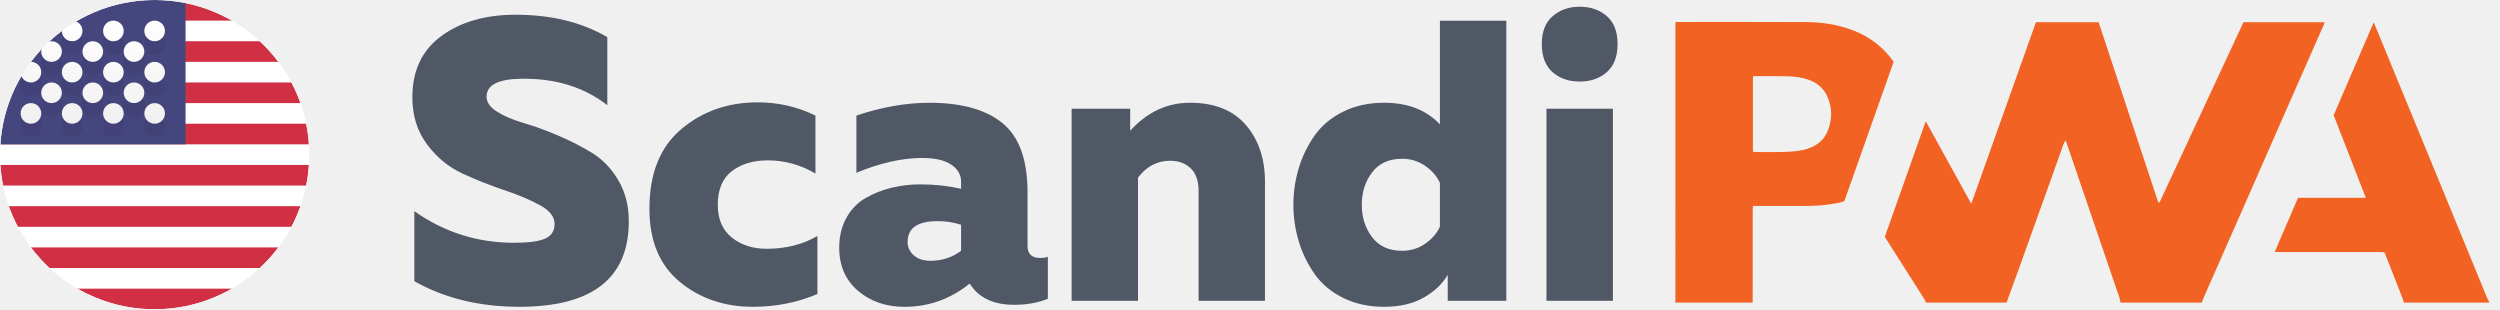
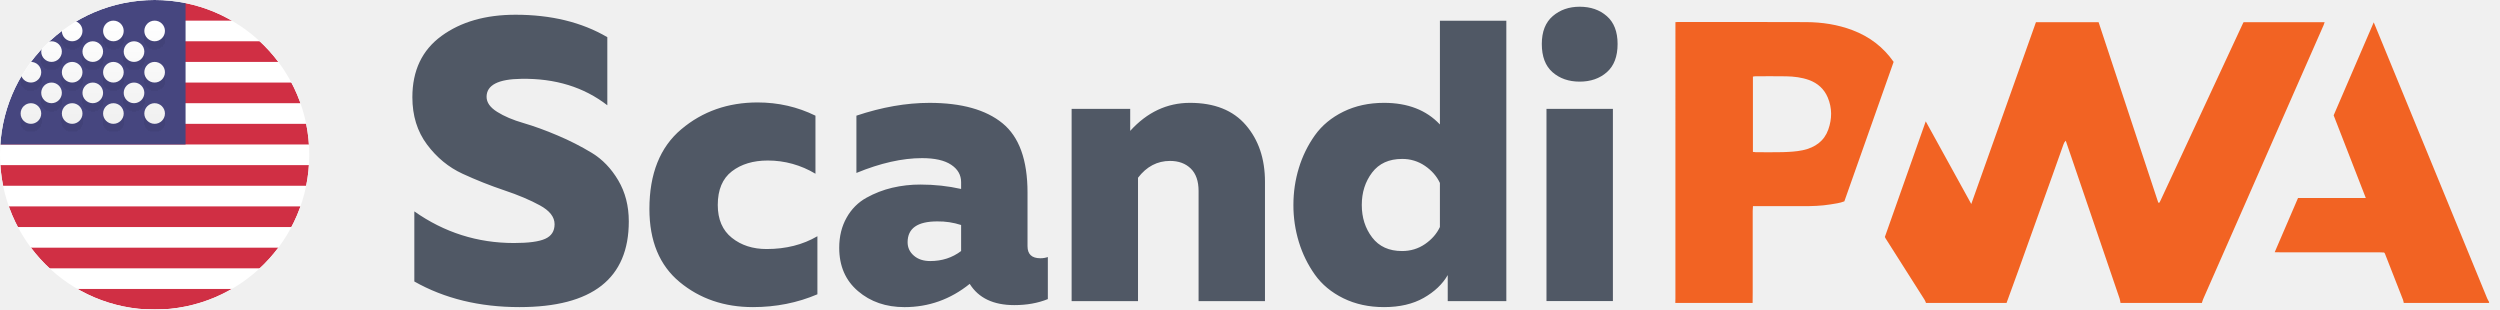
- <svg xmlns="http://www.w3.org/2000/svg" width="194" height="24" viewBox="0 0 194 24" fill="none">
+ <svg xmlns="http://www.w3.org/2000/svg" width="323" height="40" viewBox="0 0 323 40" fill="none">
  <g clip-path="url(#clip0)">
-     <rect width="33.6" height="24" rx="2" fill="white" />
-     <mask id="mask0" mask-type="alpha" maskUnits="userSpaceOnUse" x="0" y="0" width="34" height="24">
-       <rect width="33.6" height="24" rx="2" fill="white" />
+     <rect width="55.942" height="40" rx="2" fill="white" />
+     <mask id="mask0" mask-type="alpha" maskUnits="userSpaceOnUse" x="0" y="0" width="56" height="40">
+       <rect width="55.942" height="40" rx="2" fill="white" />
    </mask>
    <g mask="url(#mask0)">
-       <path fill-rule="evenodd" clip-rule="evenodd" d="M33.6 0H0V1.6H33.6V0ZM33.6 3.2H0V4.8H33.6V3.2ZM0 6.4H33.6V8H0V6.4ZM33.6 9.6H0V11.2H33.6V9.6ZM0 12.8H33.6V14.4H0V12.8ZM33.6 16H0V17.6H33.6V16ZM0 19.2H33.6V20.8H0V19.2ZM33.6 22.4H0V24H33.6V22.4Z" fill="#D02F44" />
-       <rect width="14.4" height="11.2" fill="#46467F" />
+       <path fill-rule="evenodd" clip-rule="evenodd" d="M55.942 0H0V2.667H55.942V0ZM55.942 5.333H0V8H55.942V5.333ZM0 10.667H55.942V13.333H0V10.667ZM55.942 16H0V18.666H55.942V16ZM0 21.334H55.942V24H0V21.334ZM55.942 26.667H0V29.334H55.942V26.667ZM0 32H55.942V34.667H0V32ZM55.942 37.333H0V40H55.942V37.333Z" fill="#D02F44" />
+       <rect width="23.975" height="18.667" fill="#46467F" />
      <g filter="url(#filter0_d)">
-         <path fill-rule="evenodd" clip-rule="evenodd" d="M3.2 2.4C3.2 2.842 2.842 3.2 2.4 3.2C1.958 3.2 1.6 2.842 1.6 2.4C1.6 1.959 1.958 1.6 2.4 1.6C2.842 1.6 3.2 1.959 3.2 2.4ZM6.4 2.4C6.4 2.842 6.042 3.2 5.6 3.2C5.158 3.2 4.8 2.842 4.8 2.4C4.8 1.959 5.158 1.6 5.6 1.6C6.042 1.6 6.4 1.959 6.4 2.4ZM8.8 3.2C9.241 3.2 9.6 2.842 9.6 2.4C9.6 1.959 9.241 1.6 8.8 1.6C8.358 1.6 8 1.959 8 2.4C8 2.842 8.358 3.2 8.8 3.2ZM12.8 2.4C12.8 2.842 12.442 3.2 12 3.2C11.558 3.2 11.2 2.842 11.2 2.4C11.2 1.959 11.558 1.6 12 1.6C12.442 1.6 12.8 1.959 12.8 2.4ZM4 4.801C4.441 4.801 4.8 4.442 4.8 4.001C4.8 3.559 4.441 3.201 4 3.201C3.558 3.201 3.2 3.559 3.2 4.001C3.2 4.442 3.558 4.801 4 4.801ZM8 4.001C8 4.442 7.642 4.801 7.2 4.801C6.758 4.801 6.4 4.442 6.4 4.001C6.4 3.559 6.758 3.201 7.2 3.201C7.642 3.201 8 3.559 8 4.001ZM10.4 4.801C10.842 4.801 11.2 4.442 11.2 4.001C11.2 3.559 10.842 3.201 10.4 3.201C9.958 3.201 9.6 3.559 9.6 4.001C9.6 4.442 9.958 4.801 10.4 4.801ZM12.8 5.6C12.8 6.042 12.442 6.4 12 6.4C11.558 6.4 11.2 6.042 11.2 5.6C11.2 5.158 11.558 4.8 12 4.8C12.442 4.8 12.8 5.158 12.8 5.6ZM8.8 6.4C9.241 6.4 9.6 6.042 9.6 5.6C9.6 5.158 9.241 4.8 8.8 4.8C8.358 4.8 8 5.158 8 5.6C8 6.042 8.358 6.4 8.8 6.4ZM6.4 5.6C6.4 6.042 6.042 6.4 5.6 6.4C5.158 6.4 4.8 6.042 4.8 5.6C4.8 5.158 5.158 4.8 5.6 4.8C6.042 4.8 6.4 5.158 6.4 5.6ZM2.4 6.4C2.842 6.4 3.2 6.042 3.2 5.6C3.2 5.158 2.842 4.8 2.4 4.8C1.958 4.8 1.6 5.158 1.6 5.6C1.6 6.042 1.958 6.4 2.4 6.4ZM4.8 7.2C4.8 7.642 4.441 8 4 8C3.558 8 3.2 7.642 3.2 7.2C3.2 6.758 3.558 6.4 4 6.4C4.441 6.4 4.8 6.758 4.8 7.2ZM7.2 8C7.642 8 8 7.642 8 7.2C8 6.758 7.642 6.4 7.2 6.4C6.758 6.4 6.4 6.758 6.4 7.2C6.4 7.642 6.758 8 7.2 8ZM11.2 7.2C11.2 7.642 10.842 8 10.4 8C9.958 8 9.6 7.642 9.6 7.2C9.6 6.758 9.958 6.4 10.4 6.4C10.842 6.4 11.2 6.758 11.2 7.2ZM12 9.601C12.442 9.601 12.8 9.242 12.8 8.801C12.8 8.359 12.442 8.001 12 8.001C11.558 8.001 11.2 8.359 11.2 8.801C11.2 9.242 11.558 9.601 12 9.601ZM9.6 8.801C9.6 9.242 9.241 9.601 8.8 9.601C8.358 9.601 8 9.242 8 8.801C8 8.359 8.358 8.001 8.8 8.001C9.241 8.001 9.6 8.359 9.6 8.801ZM5.6 9.601C6.042 9.601 6.4 9.242 6.4 8.801C6.4 8.359 6.042 8.001 5.6 8.001C5.158 8.001 4.8 8.359 4.8 8.801C4.8 9.242 5.158 9.601 5.6 9.601ZM3.2 8.801C3.2 9.242 2.842 9.601 2.4 9.601C1.958 9.601 1.6 9.242 1.6 8.801C1.6 8.359 1.958 8.001 2.4 8.001C2.842 8.001 3.2 8.359 3.2 8.801Z" fill="url(#paint0_linear)" />
+         <path fill-rule="evenodd" clip-rule="evenodd" d="M5.327 3.999C5.327 4.736 4.731 5.333 3.996 5.333C3.26 5.333 2.664 4.736 2.664 3.999C2.664 3.263 3.26 2.666 3.996 2.666C4.731 2.666 5.327 3.263 5.327 3.999ZM10.656 3.999C10.656 4.736 10.059 5.333 9.324 5.333C8.588 5.333 7.992 4.736 7.992 3.999C7.992 3.263 8.588 2.666 9.324 2.666C10.059 2.666 10.656 3.263 10.656 3.999ZM14.651 5.333C15.386 5.333 15.983 4.736 15.983 3.999C15.983 3.263 15.386 2.666 14.651 2.666C13.915 2.666 13.319 3.263 13.319 3.999C13.319 4.736 13.915 5.333 14.651 5.333ZM21.311 3.999C21.311 4.736 20.715 5.333 19.979 5.333C19.243 5.333 18.647 4.736 18.647 3.999C18.647 3.263 19.243 2.666 19.979 2.666C20.715 2.666 21.311 3.263 21.311 3.999ZM6.659 7.999C7.395 7.999 7.991 7.402 7.991 6.666C7.991 5.93 7.395 5.333 6.659 5.333C5.924 5.333 5.327 5.93 5.327 6.666C5.327 7.402 5.924 7.999 6.659 7.999ZM13.319 6.666C13.319 7.402 12.723 7.999 11.987 7.999C11.252 7.999 10.655 7.402 10.655 6.666C10.655 5.93 11.252 5.333 11.987 5.333C12.723 5.333 13.319 5.93 13.319 6.666ZM17.315 7.999C18.051 7.999 18.647 7.402 18.647 6.666C18.647 5.93 18.051 5.333 17.315 5.333C16.58 5.333 15.983 5.93 15.983 6.666C15.983 7.402 16.58 7.999 17.315 7.999ZM21.311 9.333C21.311 10.069 20.715 10.666 19.979 10.666C19.243 10.666 18.647 10.069 18.647 9.333C18.647 8.596 19.243 7.999 19.979 7.999C20.715 7.999 21.311 8.596 21.311 9.333ZM14.651 10.666C15.386 10.666 15.983 10.069 15.983 9.333C15.983 8.596 15.386 7.999 14.651 7.999C13.915 7.999 13.319 8.596 13.319 9.333C13.319 10.069 13.915 10.666 14.651 10.666ZM10.656 9.333C10.656 10.069 10.059 10.666 9.324 10.666C8.588 10.666 7.992 10.069 7.992 9.333C7.992 8.596 8.588 7.999 9.324 7.999C10.059 7.999 10.656 8.596 10.656 9.333ZM3.996 10.666C4.731 10.666 5.327 10.069 5.327 9.333C5.327 8.596 4.731 7.999 3.996 7.999C3.26 7.999 2.664 8.596 2.664 9.333C2.664 10.069 3.26 10.666 3.996 10.666ZM7.991 11.999C7.991 12.736 7.395 13.333 6.659 13.333C5.924 13.333 5.327 12.736 5.327 11.999C5.327 11.263 5.924 10.666 6.659 10.666C7.395 10.666 7.991 11.263 7.991 11.999ZM11.987 13.333C12.723 13.333 13.319 12.736 13.319 11.999C13.319 11.263 12.723 10.666 11.987 10.666C11.252 10.666 10.655 11.263 10.655 11.999C10.655 12.736 11.252 13.333 11.987 13.333ZM18.647 11.999C18.647 12.736 18.051 13.333 17.315 13.333C16.58 13.333 15.983 12.736 15.983 11.999C15.983 11.263 16.58 10.666 17.315 10.666C18.051 10.666 18.647 11.263 18.647 11.999ZM19.979 15.999C20.715 15.999 21.311 15.402 21.311 14.666C21.311 13.93 20.715 13.333 19.979 13.333C19.243 13.333 18.647 13.93 18.647 14.666C18.647 15.402 19.243 15.999 19.979 15.999ZM15.983 14.666C15.983 15.402 15.386 15.999 14.651 15.999C13.915 15.999 13.319 15.402 13.319 14.666C13.319 13.93 13.915 13.333 14.651 13.333C15.386 13.333 15.983 13.93 15.983 14.666ZM9.324 15.999C10.059 15.999 10.656 15.402 10.656 14.666C10.656 13.93 10.059 13.333 9.324 13.333C8.588 13.333 7.992 13.93 7.992 14.666C7.992 15.402 8.588 15.999 9.324 15.999ZM5.327 14.666C5.327 15.402 4.731 15.999 3.996 15.999C3.26 15.999 2.664 15.402 2.664 14.666C2.664 13.93 3.26 13.333 3.996 13.333C4.731 13.333 5.327 13.93 5.327 14.666Z" fill="url(#paint0_linear)" />
      </g>
    </g>
  </g>
  <g clip-path="url(#clip1)">
-     <path d="M149.456 23.481C149.422 23.403 149.398 23.321 149.354 23.251C148.345 21.66 147.335 20.075 146.326 18.485C146.305 18.453 146.289 18.416 146.265 18.37L149.438 9.406L152.971 15.814L157.989 1.722H162.852C164.395 6.385 165.941 11.055 167.481 15.704C167.534 15.715 167.543 15.72 167.552 15.717C167.562 15.715 167.57 15.707 167.576 15.698C167.603 15.646 167.632 15.595 167.657 15.543L174.077 1.758C174.08 1.75 174.089 1.743 174.107 1.723H180.392C180.361 1.809 180.34 1.89 180.306 1.963C179.325 4.191 178.342 6.418 177.363 8.645C176.303 11.049 175.249 13.457 174.192 15.862C173.117 18.303 172.039 20.742 170.966 23.184C170.924 23.28 170.899 23.383 170.867 23.481H164.551C164.53 23.371 164.52 23.255 164.483 23.148C163.776 21.07 163.065 18.991 162.355 16.914L160.779 12.299L160.302 10.905C160.223 10.98 160.164 11.074 160.13 11.179C159.849 11.963 159.573 12.749 159.292 13.534C158.411 15.993 157.528 18.456 156.643 20.916C156.335 21.772 156.021 22.628 155.709 23.481H149.456ZM130.004 23.481C130.007 23.367 130.012 23.252 130.012 23.136L130.013 2.072V1.717C130.086 1.711 130.135 1.705 130.186 1.705C133.512 1.705 136.838 1.698 140.164 1.713C141.4 1.72 142.612 1.905 143.765 2.343C145.095 2.848 146.148 3.658 146.947 4.796L143.122 15.607C142.77 15.745 142.404 15.786 142.046 15.845C141.339 15.962 140.624 15.981 139.909 15.981H136.029C136.021 16.123 136.01 16.235 136.01 16.346V22.559C136.01 22.866 136.005 23.174 136.003 23.481H130.003H130.004ZM136.027 11.774C136.126 11.785 136.187 11.798 136.248 11.798C136.944 11.798 137.639 11.813 138.333 11.793C138.856 11.776 139.379 11.755 139.896 11.644C140.873 11.431 141.563 10.922 141.876 10.041C142.169 9.214 142.18 8.376 141.833 7.555C141.559 6.913 141.076 6.453 140.37 6.198C139.804 5.998 139.21 5.927 138.611 5.916C137.823 5.902 137.032 5.911 136.242 5.911C136.174 5.911 136.105 5.926 136.026 5.936V11.775L136.027 11.774ZM186.532 23.481C186.511 23.399 186.504 23.312 186.471 23.233C186.007 22.04 185.538 20.846 185.068 19.654C185.06 19.636 185.045 19.623 185.008 19.575C184.913 19.57 184.79 19.561 184.668 19.561C182.09 19.559 179.512 19.559 176.934 19.559C176.81 19.559 176.685 19.555 176.516 19.552L178.326 15.35H183.587L181.092 8.94L184.202 1.731C184.331 2.04 184.436 2.292 184.54 2.545L189.089 13.602L193.001 23.121C193.044 23.227 193.107 23.324 193.162 23.424C193.152 23.445 193.142 23.478 193.131 23.48C193.046 23.483 192.963 23.483 192.878 23.483H186.531L186.532 23.481Z" fill="#F26323" />
-     <path d="M34.258 2.788C35.764 1.69 37.678 1.143 40.003 1.143C42.772 1.143 45.147 1.722 47.128 2.882V8.16C45.306 6.751 43.085 6.069 40.459 6.111C38.659 6.131 37.758 6.598 37.758 7.507C37.758 7.942 38.034 8.331 38.579 8.671C39.124 9.015 39.805 9.304 40.625 9.541C41.443 9.781 42.327 10.099 43.277 10.505C44.191 10.889 45.078 11.34 45.93 11.854C46.749 12.352 47.431 13.059 47.976 13.98C48.522 14.903 48.795 15.963 48.795 17.164C48.795 21.593 45.965 23.807 40.308 23.807C37.213 23.807 34.495 23.145 32.152 21.821V16.387C34.475 18.022 37.052 18.839 39.882 18.839C41.013 18.839 41.822 18.732 42.307 18.513C42.792 18.296 43.035 17.919 43.035 17.38C43.035 16.822 42.656 16.335 41.898 15.921C41.14 15.507 40.22 15.118 39.139 14.757C38.036 14.386 36.953 13.957 35.895 13.469C34.815 12.972 33.894 12.217 33.136 11.203C32.378 10.188 32 8.968 32 7.538C32 5.469 32.754 3.886 34.259 2.788H34.258ZM52.866 10.023C54.513 8.635 56.489 7.942 58.792 7.942C60.39 7.942 61.884 8.283 63.279 8.968V13.469C62.158 12.795 60.881 12.441 59.581 12.444C58.449 12.444 57.52 12.724 56.792 13.282C56.065 13.842 55.699 14.71 55.699 15.891C55.699 17.008 56.065 17.856 56.792 18.435C57.52 19.016 58.418 19.305 59.489 19.305C60.986 19.305 62.298 18.974 63.431 18.312V22.814C61.875 23.477 60.207 23.807 58.428 23.807C56.205 23.807 54.31 23.16 52.743 21.866C51.178 20.573 50.395 18.683 50.395 16.2C50.395 13.469 51.218 11.409 52.865 10.023H52.866ZM70.915 19.818C71.237 20.098 71.661 20.237 72.188 20.237C73.097 20.237 73.896 19.98 74.582 19.461V17.442C73.984 17.248 73.36 17.154 72.733 17.163C71.197 17.163 70.431 17.702 70.431 18.777C70.431 19.192 70.591 19.538 70.915 19.818ZM80.736 20.02C80.938 20.02 81.131 19.989 81.313 19.926V23.186C80.544 23.498 79.675 23.652 78.705 23.652C77.089 23.652 75.936 23.105 75.249 22.006C73.754 23.208 72.065 23.808 70.187 23.808C68.751 23.808 67.548 23.395 66.578 22.565C65.608 21.739 65.123 20.621 65.123 19.212C65.123 18.321 65.317 17.541 65.7 16.869C66.059 16.22 66.59 15.687 67.231 15.332C67.861 14.982 68.534 14.721 69.231 14.556C69.952 14.387 70.69 14.304 71.429 14.307C72.52 14.307 73.572 14.422 74.582 14.648V14.12C74.582 13.562 74.324 13.111 73.808 12.77C73.294 12.429 72.541 12.259 71.551 12.259C70.016 12.259 68.317 12.642 66.457 13.407V8.967C68.439 8.304 70.328 7.974 72.126 7.974C74.612 7.974 76.502 8.501 77.796 9.556C79.09 10.613 79.736 12.402 79.736 14.928V19.088C79.736 19.71 80.07 20.02 80.736 20.02ZM92.341 7.973C94.24 7.973 95.686 8.547 96.677 9.697C97.667 10.845 98.162 12.311 98.162 14.09V23.343H93.01V14.804C93.01 14.039 92.806 13.458 92.403 13.065C91.998 12.672 91.463 12.475 90.796 12.475C89.805 12.475 88.977 12.91 88.31 13.779V23.343H83.157V8.439H87.703V10.146C89.018 8.698 90.563 7.973 92.342 7.973H92.341ZM110.585 12.863C110.057 12.5 109.433 12.311 108.797 12.32C107.785 12.32 107.014 12.672 106.477 13.374C105.942 14.08 105.674 14.916 105.674 15.89C105.674 16.864 105.942 17.702 106.477 18.405C107.013 19.108 107.785 19.461 108.797 19.461C109.463 19.461 110.059 19.28 110.585 18.918C111.111 18.556 111.494 18.115 111.736 17.598V14.183C111.494 13.666 111.111 13.225 110.585 12.863ZM116.891 1.608V23.343H112.344V21.323C111.939 22.028 111.317 22.617 110.479 23.093C109.641 23.569 108.615 23.807 107.402 23.807C106.229 23.807 105.179 23.581 104.249 23.125C103.32 22.67 102.583 22.059 102.036 21.293C101.489 20.525 101.069 19.67 100.793 18.763C100.508 17.833 100.365 16.864 100.368 15.89C100.368 14.897 100.511 13.939 100.793 13.018C101.069 12.111 101.489 11.256 102.036 10.487C102.583 9.722 103.32 9.112 104.249 8.656C105.179 8.201 106.229 7.973 107.401 7.973C109.241 7.973 110.686 8.533 111.737 9.65V1.607H116.891V1.608ZM120.007 23.342H125.161V8.439H120.007V23.342ZM124.69 5.597C124.135 6.085 123.432 6.329 122.583 6.329C121.734 6.329 121.033 6.085 120.476 5.598C119.92 5.111 119.644 4.382 119.644 3.409C119.644 2.456 119.926 1.738 120.492 1.251C121.057 0.764 121.755 0.522 122.583 0.522C123.432 0.522 124.135 0.765 124.689 1.251C125.246 1.737 125.525 2.456 125.525 3.41C125.525 4.382 125.246 5.111 124.689 5.597H124.69Z" fill="#505865" />
+     <path d="M248.836 39.137C248.78 39.006 248.74 38.869 248.667 38.752C246.987 36.102 245.305 33.458 243.625 30.81C243.59 30.756 243.564 30.695 243.523 30.618L248.806 15.678L254.689 26.358L263.043 2.871H271.14C273.708 10.643 276.284 18.425 278.847 26.175C278.935 26.192 278.95 26.201 278.966 26.196C278.982 26.192 278.996 26.178 279.005 26.164C279.05 26.078 279.098 25.992 279.14 25.905L289.829 2.931C289.834 2.917 289.849 2.905 289.88 2.872H300.343C300.292 3.017 300.257 3.151 300.201 3.272C298.567 6.985 296.93 10.698 295.3 14.41C293.536 18.417 291.78 22.429 290.021 26.438C288.231 30.505 286.436 34.571 284.65 38.641C284.579 38.801 284.538 38.973 284.485 39.137H273.968C273.934 38.952 273.917 38.759 273.856 38.582C272.679 35.117 271.495 31.653 270.312 28.191L267.688 20.498L266.894 18.177C266.763 18.301 266.664 18.458 266.608 18.632C266.141 19.94 265.681 21.25 265.213 22.558C263.746 26.657 262.277 30.761 260.803 34.862C260.29 36.288 259.766 37.714 259.247 39.137H248.836ZM216.449 39.137C216.455 38.945 216.463 38.754 216.463 38.561L216.465 3.455V2.862C216.587 2.853 216.668 2.843 216.753 2.843C222.29 2.843 227.829 2.831 233.366 2.857C235.423 2.867 237.442 3.177 239.361 3.905C241.576 4.747 243.328 6.098 244.658 7.994L238.29 26.013C237.705 26.243 237.096 26.311 236.499 26.41C235.321 26.604 234.132 26.636 232.941 26.636H226.482C226.468 26.872 226.45 27.06 226.45 27.244V37.599C226.45 38.111 226.441 38.623 226.438 39.137H216.448H216.449ZM226.478 19.624C226.643 19.643 226.745 19.663 226.846 19.663C228.005 19.663 229.162 19.69 230.317 19.657C231.187 19.627 232.059 19.592 232.919 19.408C234.546 19.053 235.695 18.204 236.215 16.737C236.704 15.357 236.723 13.961 236.144 12.592C235.688 11.523 234.884 10.756 233.708 10.331C232.767 9.997 231.778 9.879 230.78 9.86C229.467 9.837 228.151 9.853 226.836 9.853C226.723 9.853 226.607 9.877 226.477 9.895V19.625L226.478 19.624ZM310.565 39.137C310.531 38.999 310.52 38.855 310.465 38.723C309.692 36.735 308.911 34.743 308.129 32.758C308.116 32.728 308.09 32.705 308.029 32.625C307.87 32.618 307.666 32.603 307.463 32.603C303.171 32.599 298.877 32.599 294.586 32.599C294.379 32.599 294.172 32.592 293.89 32.587L296.903 25.584H305.663L301.508 14.9L306.687 2.886C306.901 3.401 307.076 3.82 307.249 4.243L314.823 22.671L321.337 38.537C321.409 38.712 321.514 38.874 321.605 39.041C321.588 39.076 321.571 39.131 321.553 39.135C321.412 39.14 321.273 39.139 321.132 39.139H310.564L310.565 39.137Z" fill="#F26323" />
+     <path d="M57.038 4.647C59.545 2.817 62.732 1.904 66.603 1.904C71.214 1.904 75.168 2.869 78.466 4.803V13.6C75.433 11.252 71.735 10.114 67.362 10.184C64.366 10.219 62.866 10.996 62.866 12.511C62.866 13.236 63.324 13.885 64.232 14.452C65.139 15.024 66.274 15.506 67.638 15.9C69 16.3 70.473 16.831 72.054 17.507C73.576 18.148 75.053 18.899 76.471 19.756C77.835 20.586 78.97 21.765 79.877 23.3C80.787 24.838 81.241 26.605 81.241 28.607C81.241 35.987 76.529 39.678 67.111 39.678C61.959 39.678 57.433 38.575 53.531 36.368V27.311C57.399 30.036 61.691 31.398 66.401 31.398C68.284 31.398 69.631 31.219 70.439 30.855C71.246 30.494 71.652 29.864 71.652 28.966C71.652 28.036 71.021 27.224 69.758 26.535C68.496 25.845 66.965 25.196 65.165 24.594C63.329 23.977 61.526 23.261 59.764 22.448C57.965 21.619 56.432 20.361 55.17 18.671C53.908 16.98 53.278 14.946 53.278 12.563C53.278 9.114 54.534 6.476 57.039 4.647H57.038ZM88.02 16.704C90.761 14.391 94.052 13.236 97.886 13.236C100.546 13.236 103.034 13.805 105.357 14.946V22.448C103.49 21.324 101.364 20.734 99.199 20.739C97.314 20.739 95.767 21.206 94.556 22.137C93.345 23.069 92.736 24.516 92.736 26.485C92.736 28.346 93.345 29.76 94.556 30.725C95.767 31.694 97.263 32.175 99.046 32.175C101.538 32.175 103.723 31.622 105.609 30.52V38.022C103.019 39.128 100.242 39.678 97.28 39.678C93.579 39.678 90.424 38.6 87.815 36.443C85.209 34.288 83.904 31.139 83.904 27C83.904 22.448 85.275 19.015 88.018 16.704H88.02ZM118.069 33.029C118.605 33.497 119.313 33.728 120.19 33.728C121.703 33.728 123.033 33.299 124.176 32.434V29.069C123.181 28.747 122.141 28.59 121.097 28.605C118.539 28.605 117.263 29.502 117.263 31.295C117.263 31.986 117.53 32.563 118.069 33.029ZM134.422 33.367C134.758 33.367 135.079 33.314 135.382 33.21V38.643C134.102 39.163 132.655 39.42 131.04 39.42C128.349 39.42 126.431 38.507 125.286 36.676C122.797 38.68 119.984 39.68 116.858 39.68C114.468 39.68 112.464 38.991 110.849 37.608C109.235 36.231 108.427 34.368 108.427 32.02C108.427 30.535 108.749 29.234 109.387 28.114C109.986 27.032 110.869 26.144 111.937 25.553C112.985 24.97 114.105 24.535 115.267 24.259C116.467 23.978 117.695 23.839 118.926 23.845C120.743 23.845 122.493 24.036 124.176 24.413V23.534C124.176 22.603 123.745 21.852 122.887 21.283C122.03 20.714 120.777 20.431 119.129 20.431C116.573 20.431 113.745 21.069 110.648 22.344V14.944C113.947 13.84 117.092 13.29 120.086 13.29C124.225 13.29 127.372 14.168 129.526 15.927C131.681 17.688 132.756 20.669 132.756 24.88V31.814C132.756 32.85 133.313 33.367 134.422 33.367ZM153.744 13.288C156.906 13.288 159.313 14.245 160.962 16.161C162.611 18.074 163.435 20.518 163.435 23.483V38.904H154.857V24.673C154.857 23.398 154.517 22.429 153.847 21.775C153.172 21.12 152.281 20.791 151.17 20.791C149.521 20.791 148.142 21.516 147.031 22.965V38.904H138.453V14.064H146.022V16.909C148.21 14.497 150.784 13.288 153.745 13.288H153.744ZM184.119 21.438C183.239 20.834 182.201 20.518 181.142 20.534C179.457 20.534 178.173 21.12 177.279 22.29C176.388 23.466 175.942 24.86 175.942 26.483C175.942 28.106 176.388 29.502 177.279 30.674C178.171 31.846 179.457 32.434 181.142 32.434C182.251 32.434 183.243 32.133 184.119 31.53C184.994 30.927 185.632 30.191 186.036 29.33V23.638C185.632 22.777 184.994 22.041 184.119 21.438ZM194.618 2.68V38.904H187.047V35.539C186.373 36.713 185.337 37.695 183.942 38.488C182.546 39.281 180.838 39.678 178.819 39.678C176.867 39.678 175.118 39.3 173.569 38.54C172.022 37.782 170.796 36.765 169.885 35.488C168.975 34.208 168.276 32.783 167.815 31.271C167.342 29.721 167.103 28.107 167.108 26.483C167.108 24.827 167.345 23.231 167.815 21.697C168.275 20.184 168.975 18.759 169.885 17.478C170.796 16.203 172.022 15.186 173.569 14.426C175.118 13.667 176.867 13.288 178.818 13.288C181.881 13.288 184.287 14.22 186.037 16.083V2.678H194.618V2.68ZM199.805 38.902H208.387V14.064H199.805V38.902ZM207.603 9.328C206.679 10.14 205.508 10.547 204.095 10.547C202.68 10.547 201.513 10.14 200.587 9.33C199.661 8.518 199.201 7.302 199.201 5.681C199.201 4.093 199.671 2.897 200.612 2.085C201.554 1.273 202.716 0.869 204.095 0.869C205.508 0.869 206.679 1.274 207.602 2.085C208.528 2.895 208.993 4.093 208.993 5.683C208.993 7.302 208.528 8.518 207.602 9.328H207.603Z" fill="#505865" />
  </g>
  <defs>
-     <filter id="filter0_d" x="1.6" y="1.6" width="11.2" height="9" filterUnits="userSpaceOnUse" color-interpolation-filters="sRGB">
+     <filter id="filter0_d" x="2.664" y="2.666" width="18.647" height="14.333" filterUnits="userSpaceOnUse" color-interpolation-filters="sRGB">
      <feFlood flood-opacity="0" result="BackgroundImageFix" />
      <feColorMatrix in="SourceAlpha" type="matrix" values="0 0 0 0 0 0 0 0 0 0 0 0 0 0 0 0 0 0 127 0" />
      <feOffset dy="1" />
      <feColorMatrix type="matrix" values="0 0 0 0 0 0 0 0 0 0 0 0 0 0 0 0 0 0 0.06 0" />
      <feBlend mode="normal" in2="BackgroundImageFix" result="effect1_dropShadow" />
      <feBlend mode="normal" in="SourceGraphic" in2="effect1_dropShadow" result="shape" />
    </filter>
-     <linearGradient id="paint0_linear" x1="1.6" y1="1.6" x2="1.6" y2="9.601" gradientUnits="userSpaceOnUse">
+     <linearGradient id="paint0_linear" x1="2.664" y1="2.666" x2="2.664" y2="15.999" gradientUnits="userSpaceOnUse">
      <stop stop-color="white" />
      <stop offset="1" stop-color="#F0F0F0" />
    </linearGradient>
    <clipPath id="clip0">
-       <path d="M0 12C0 5.373 5.373 0 12 0C18.627 0 24 5.373 24 12C24 18.627 18.627 24 12 24C5.373 24 0 18.627 0 12Z" fill="white" />
+       <path d="M0 20C0 8.966 8.945 0 19.979 0C31.014 0 39.959 8.966 39.959 20C39.959 31.034 31.014 40 19.979 40C8.945 40 0 31.034 0 20Z" fill="white" />
    </clipPath>
    <clipPath id="clip1">
-       <rect width="162" height="24" fill="white" transform="translate(31.9999)" />
+       <rect width="269.722" height="40" fill="white" transform="translate(53.2783)" />
    </clipPath>
  </defs>
</svg>
